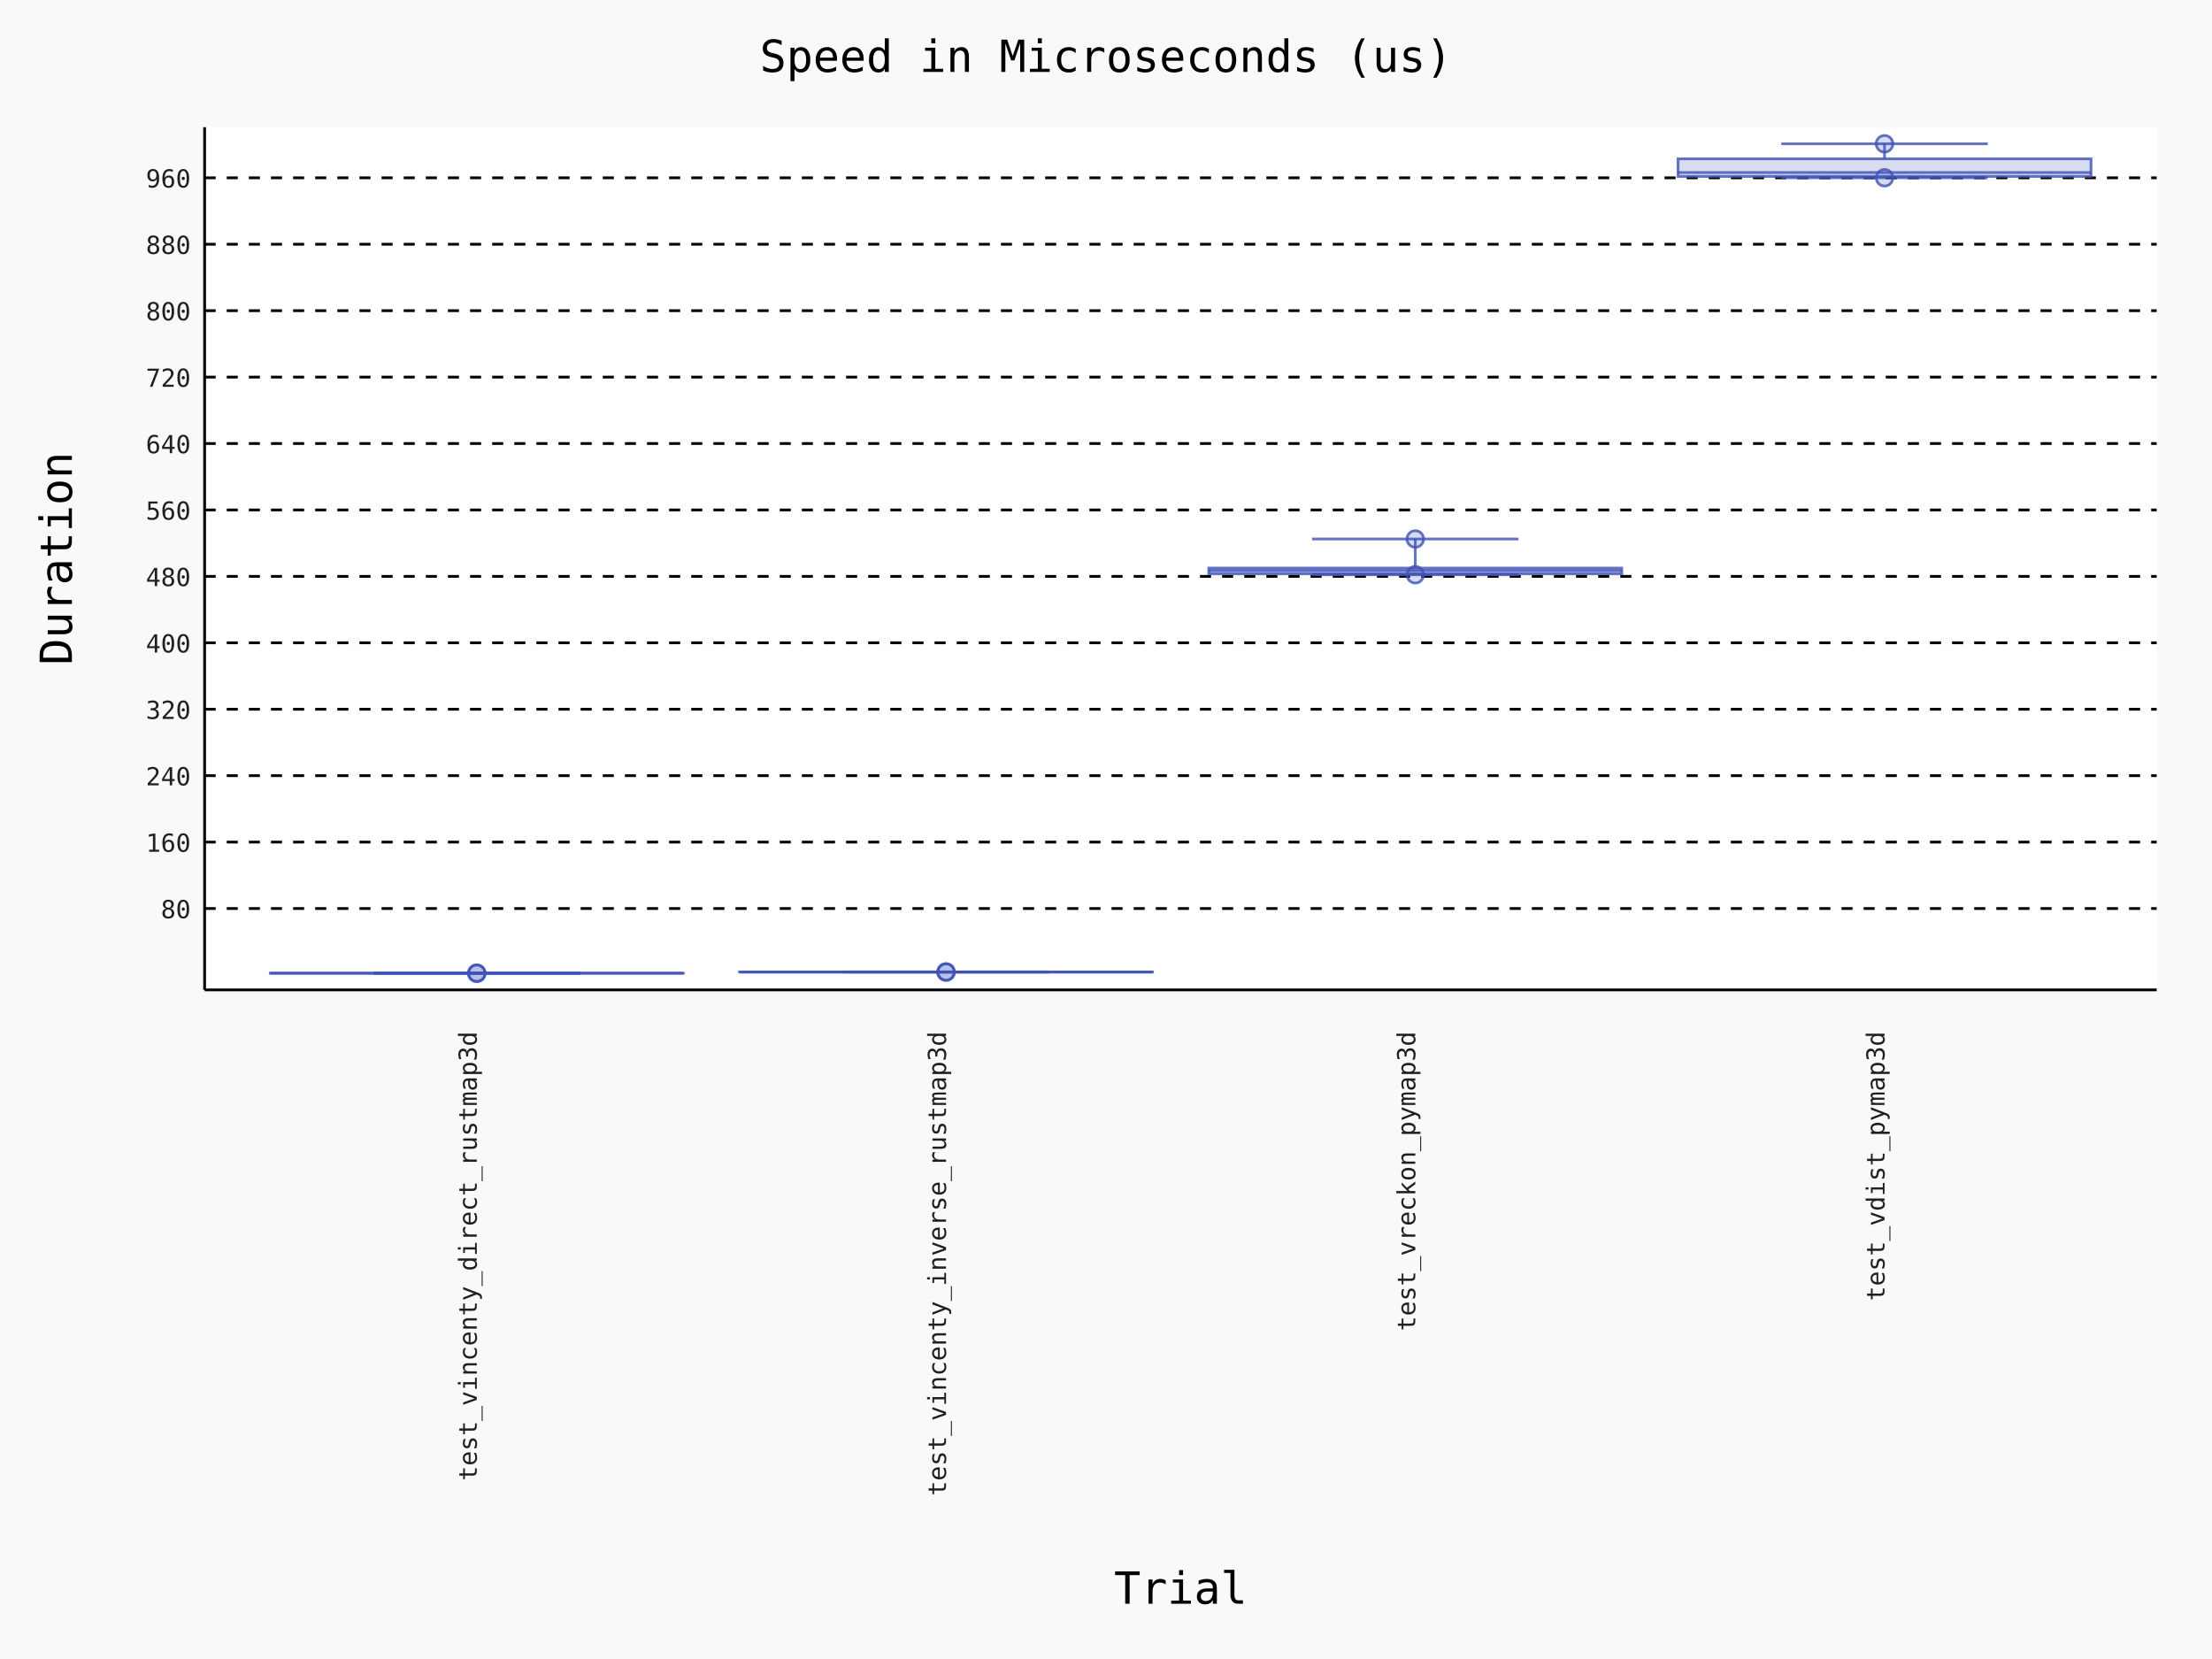
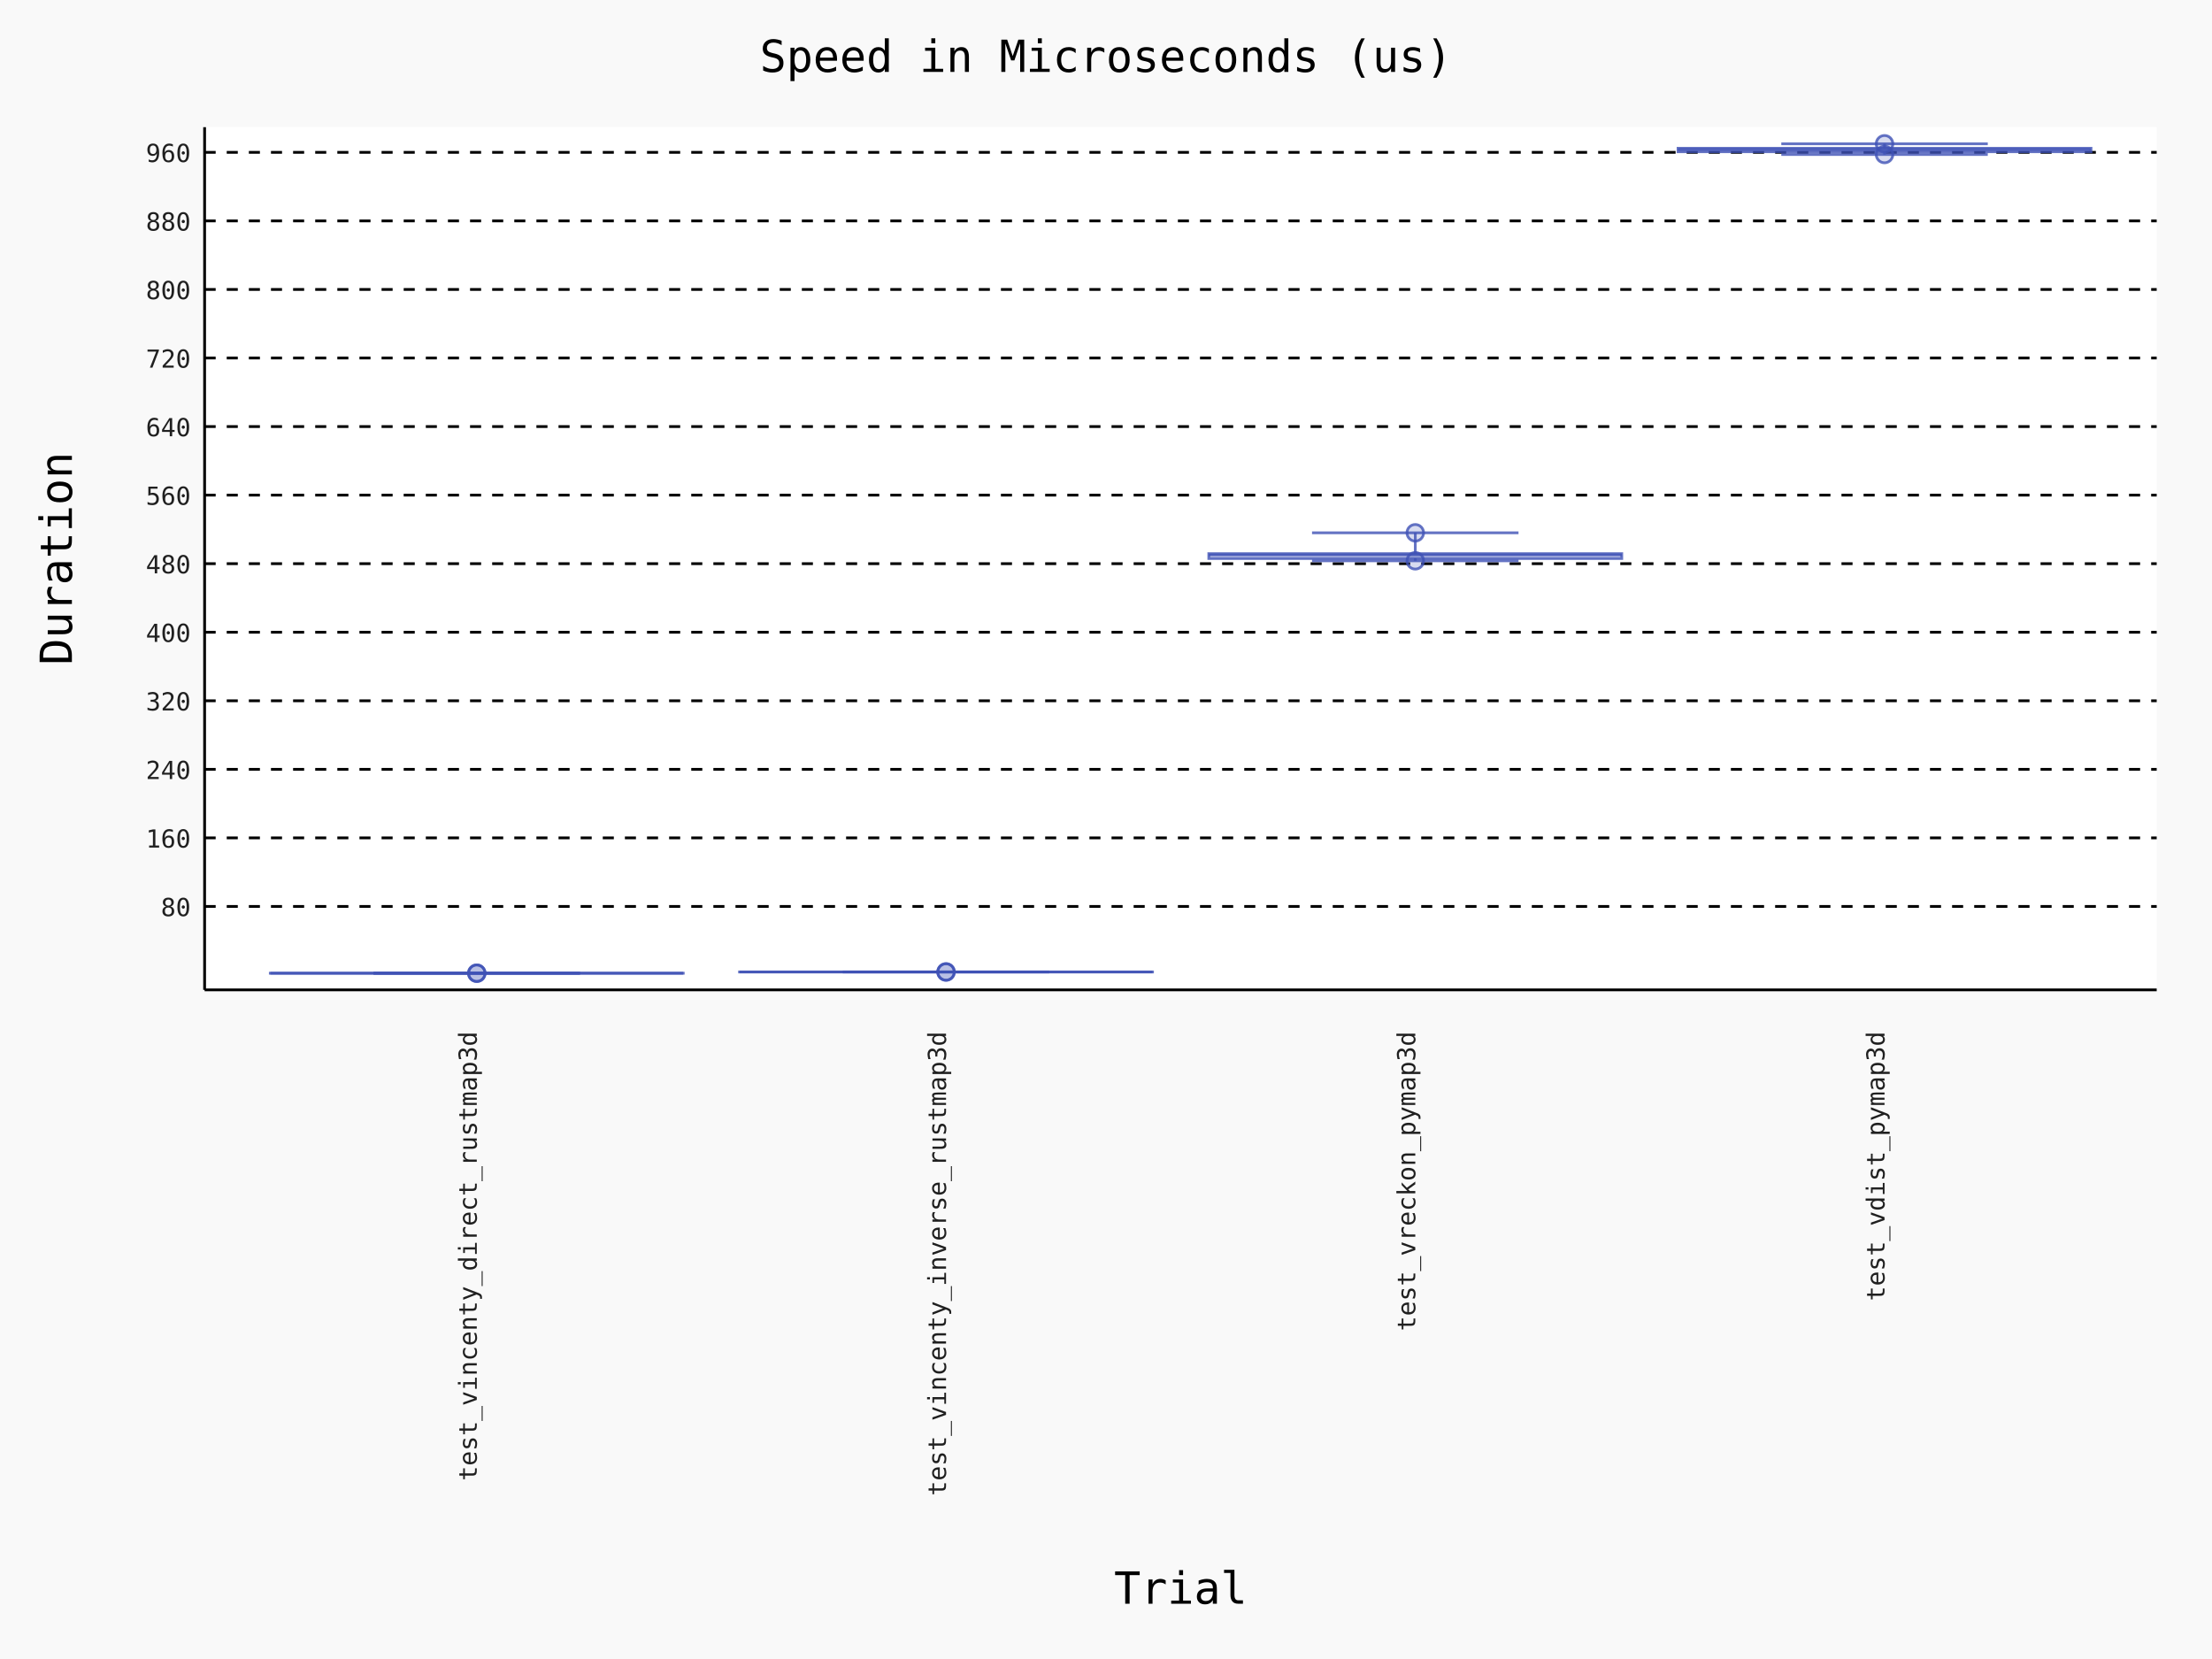
- <svg xmlns="http://www.w3.org/2000/svg" id="chart-28c3622e-117c-4f43-87fc-eb933749ad23" class="pygal-chart" viewBox="0 0 800 600">
+ <svg xmlns="http://www.w3.org/2000/svg" id="chart-b395c53e-9f29-417d-8aae-fee15de0d070" class="pygal-chart" viewBox="0 0 800 600">
  <defs>
-     <style type="text/css">#chart-28c3622e-117c-4f43-87fc-eb933749ad23{-webkit-user-select:none;-webkit-font-smoothing:antialiased;font-family:Consolas,"Deja Vu Sans Mono","Bitstream Vera Sans Mono","Courier New",monospace}#chart-28c3622e-117c-4f43-87fc-eb933749ad23 .title{font-family:Consolas,"Deja Vu Sans Mono","Bitstream Vera Sans Mono","Courier New",monospace;font-size:16px}#chart-28c3622e-117c-4f43-87fc-eb933749ad23 .legends .legend text{font-family:Consolas,"Deja Vu Sans Mono","Bitstream Vera Sans Mono","Courier New",monospace;font-size:14px}#chart-28c3622e-117c-4f43-87fc-eb933749ad23 .axis text{font-family:Consolas,"Deja Vu Sans Mono","Bitstream Vera Sans Mono","Courier New",monospace;font-size:10px}#chart-28c3622e-117c-4f43-87fc-eb933749ad23 .axis text.major{font-family:Consolas,"Deja Vu Sans Mono","Bitstream Vera Sans Mono","Courier New",monospace;font-size:10px}#chart-28c3622e-117c-4f43-87fc-eb933749ad23 .text-overlay text.value{font-family:Consolas,"Deja Vu Sans Mono","Bitstream Vera Sans Mono","Courier New",monospace;font-size:16px}#chart-28c3622e-117c-4f43-87fc-eb933749ad23 .text-overlay text.label{font-family:Consolas,"Deja Vu Sans Mono","Bitstream Vera Sans Mono","Courier New",monospace;font-size:10px}#chart-28c3622e-117c-4f43-87fc-eb933749ad23 .tooltip{font-family:Consolas,"Deja Vu Sans Mono","Bitstream Vera Sans Mono","Courier New",monospace;font-size:14px}#chart-28c3622e-117c-4f43-87fc-eb933749ad23 text.no_data{font-family:Consolas,"Deja Vu Sans Mono","Bitstream Vera Sans Mono","Courier New",monospace;font-size:64px}
- #chart-28c3622e-117c-4f43-87fc-eb933749ad23{background-color:rgba(249,249,249,1)}#chart-28c3622e-117c-4f43-87fc-eb933749ad23 path,#chart-28c3622e-117c-4f43-87fc-eb933749ad23 line,#chart-28c3622e-117c-4f43-87fc-eb933749ad23 rect,#chart-28c3622e-117c-4f43-87fc-eb933749ad23 circle{-webkit-transition:150ms;-moz-transition:150ms;transition:150ms}#chart-28c3622e-117c-4f43-87fc-eb933749ad23 .graph &gt; .background{fill:rgba(249,249,249,1)}#chart-28c3622e-117c-4f43-87fc-eb933749ad23 .plot &gt; .background{fill:rgba(255,255,255,1)}#chart-28c3622e-117c-4f43-87fc-eb933749ad23 .graph{fill:rgba(0,0,0,.87)}#chart-28c3622e-117c-4f43-87fc-eb933749ad23 text.no_data{fill:rgba(0,0,0,1)}#chart-28c3622e-117c-4f43-87fc-eb933749ad23 .title{fill:rgba(0,0,0,1)}#chart-28c3622e-117c-4f43-87fc-eb933749ad23 .legends .legend text{fill:rgba(0,0,0,.87)}#chart-28c3622e-117c-4f43-87fc-eb933749ad23 .legends .legend:hover text{fill:rgba(0,0,0,1)}#chart-28c3622e-117c-4f43-87fc-eb933749ad23 .axis .line{stroke:rgba(0,0,0,1)}#chart-28c3622e-117c-4f43-87fc-eb933749ad23 .axis .guide.line{stroke:rgba(0,0,0,.54)}#chart-28c3622e-117c-4f43-87fc-eb933749ad23 .axis .major.line{stroke:rgba(0,0,0,.87)}#chart-28c3622e-117c-4f43-87fc-eb933749ad23 .axis text.major{fill:rgba(0,0,0,1)}#chart-28c3622e-117c-4f43-87fc-eb933749ad23 .axis.y .guides:hover .guide.line,#chart-28c3622e-117c-4f43-87fc-eb933749ad23 .line-graph .axis.x .guides:hover .guide.line,#chart-28c3622e-117c-4f43-87fc-eb933749ad23 .stackedline-graph .axis.x .guides:hover .guide.line,#chart-28c3622e-117c-4f43-87fc-eb933749ad23 .xy-graph .axis.x .guides:hover .guide.line{stroke:rgba(0,0,0,1)}#chart-28c3622e-117c-4f43-87fc-eb933749ad23 .axis .guides:hover text{fill:rgba(0,0,0,1)}#chart-28c3622e-117c-4f43-87fc-eb933749ad23 .reactive{fill-opacity:.7;stroke-opacity:.8;stroke-width:1}#chart-28c3622e-117c-4f43-87fc-eb933749ad23 .ci{stroke:rgba(0,0,0,.87)}#chart-28c3622e-117c-4f43-87fc-eb933749ad23 .reactive.active,#chart-28c3622e-117c-4f43-87fc-eb933749ad23 .active .reactive{fill-opacity:.8;stroke-opacity:.9;stroke-width:4}#chart-28c3622e-117c-4f43-87fc-eb933749ad23 .ci .reactive.active{stroke-width:1.5}#chart-28c3622e-117c-4f43-87fc-eb933749ad23 .series text{fill:rgba(0,0,0,1)}#chart-28c3622e-117c-4f43-87fc-eb933749ad23 .tooltip rect{fill:rgba(255,255,255,1);stroke:rgba(0,0,0,1);-webkit-transition:opacity 150ms;-moz-transition:opacity 150ms;transition:opacity 150ms}#chart-28c3622e-117c-4f43-87fc-eb933749ad23 .tooltip .label{fill:rgba(0,0,0,.87)}#chart-28c3622e-117c-4f43-87fc-eb933749ad23 .tooltip .label{fill:rgba(0,0,0,.87)}#chart-28c3622e-117c-4f43-87fc-eb933749ad23 .tooltip .legend{font-size:.8em;fill:rgba(0,0,0,.54)}#chart-28c3622e-117c-4f43-87fc-eb933749ad23 .tooltip .x_label{font-size:.6em;fill:rgba(0,0,0,1)}#chart-28c3622e-117c-4f43-87fc-eb933749ad23 .tooltip .xlink{font-size:.5em;text-decoration:underline}#chart-28c3622e-117c-4f43-87fc-eb933749ad23 .tooltip .value{font-size:1.5em}#chart-28c3622e-117c-4f43-87fc-eb933749ad23 .bound{font-size:.5em}#chart-28c3622e-117c-4f43-87fc-eb933749ad23 .max-value{font-size:.75em;fill:rgba(0,0,0,.54)}#chart-28c3622e-117c-4f43-87fc-eb933749ad23 .map-element{fill:rgba(255,255,255,1);stroke:rgba(0,0,0,.54) !important}#chart-28c3622e-117c-4f43-87fc-eb933749ad23 .map-element .reactive{fill-opacity:inherit;stroke-opacity:inherit}#chart-28c3622e-117c-4f43-87fc-eb933749ad23 .color-0,#chart-28c3622e-117c-4f43-87fc-eb933749ad23 .color-0 a:visited{stroke:#3F51B5;fill:#3F51B5}#chart-28c3622e-117c-4f43-87fc-eb933749ad23 .color-1,#chart-28c3622e-117c-4f43-87fc-eb933749ad23 .color-1 a:visited{stroke:#3F51B5;fill:#3F51B5}#chart-28c3622e-117c-4f43-87fc-eb933749ad23 .color-2,#chart-28c3622e-117c-4f43-87fc-eb933749ad23 .color-2 a:visited{stroke:#3F51B5;fill:#3F51B5}#chart-28c3622e-117c-4f43-87fc-eb933749ad23 .color-3,#chart-28c3622e-117c-4f43-87fc-eb933749ad23 .color-3 a:visited{stroke:#3F51B5;fill:#3F51B5}#chart-28c3622e-117c-4f43-87fc-eb933749ad23 .text-overlay .color-0 text{fill:black}#chart-28c3622e-117c-4f43-87fc-eb933749ad23 .text-overlay .color-1 text{fill:black}#chart-28c3622e-117c-4f43-87fc-eb933749ad23 .text-overlay .color-2 text{fill:black}#chart-28c3622e-117c-4f43-87fc-eb933749ad23 .text-overlay .color-3 text{fill:black}
- #chart-28c3622e-117c-4f43-87fc-eb933749ad23 text.no_data{text-anchor:middle}#chart-28c3622e-117c-4f43-87fc-eb933749ad23 .guide.line{fill:none}#chart-28c3622e-117c-4f43-87fc-eb933749ad23 .centered{text-anchor:middle}#chart-28c3622e-117c-4f43-87fc-eb933749ad23 .title{text-anchor:middle}#chart-28c3622e-117c-4f43-87fc-eb933749ad23 .legends .legend text{fill-opacity:1}#chart-28c3622e-117c-4f43-87fc-eb933749ad23 .axis.x text{text-anchor:middle}#chart-28c3622e-117c-4f43-87fc-eb933749ad23 .axis.x:not(.web) text[transform]{text-anchor:start}#chart-28c3622e-117c-4f43-87fc-eb933749ad23 .axis.x:not(.web) text[transform].backwards{text-anchor:end}#chart-28c3622e-117c-4f43-87fc-eb933749ad23 .axis.y text{text-anchor:end}#chart-28c3622e-117c-4f43-87fc-eb933749ad23 .axis.y text[transform].backwards{text-anchor:start}#chart-28c3622e-117c-4f43-87fc-eb933749ad23 .axis.y2 text{text-anchor:start}#chart-28c3622e-117c-4f43-87fc-eb933749ad23 .axis.y2 text[transform].backwards{text-anchor:end}#chart-28c3622e-117c-4f43-87fc-eb933749ad23 .axis .guide.line{stroke-dasharray:4,4;stroke:black}#chart-28c3622e-117c-4f43-87fc-eb933749ad23 .axis .major.guide.line{stroke-dasharray:6,6;stroke:black}#chart-28c3622e-117c-4f43-87fc-eb933749ad23 .horizontal .axis.y .guide.line,#chart-28c3622e-117c-4f43-87fc-eb933749ad23 .horizontal .axis.y2 .guide.line,#chart-28c3622e-117c-4f43-87fc-eb933749ad23 .vertical .axis.x .guide.line{opacity:0}#chart-28c3622e-117c-4f43-87fc-eb933749ad23 .horizontal .axis.always_show .guide.line,#chart-28c3622e-117c-4f43-87fc-eb933749ad23 .vertical .axis.always_show .guide.line{opacity:1 !important}#chart-28c3622e-117c-4f43-87fc-eb933749ad23 .axis.y .guides:hover .guide.line,#chart-28c3622e-117c-4f43-87fc-eb933749ad23 .axis.y2 .guides:hover .guide.line,#chart-28c3622e-117c-4f43-87fc-eb933749ad23 .axis.x .guides:hover .guide.line{opacity:1}#chart-28c3622e-117c-4f43-87fc-eb933749ad23 .axis .guides:hover text{opacity:1}#chart-28c3622e-117c-4f43-87fc-eb933749ad23 .nofill{fill:none}#chart-28c3622e-117c-4f43-87fc-eb933749ad23 .subtle-fill{fill-opacity:.2}#chart-28c3622e-117c-4f43-87fc-eb933749ad23 .dot{stroke-width:1px;fill-opacity:1;stroke-opacity:1}#chart-28c3622e-117c-4f43-87fc-eb933749ad23 .dot.active{stroke-width:5px}#chart-28c3622e-117c-4f43-87fc-eb933749ad23 .dot.negative{fill:transparent}#chart-28c3622e-117c-4f43-87fc-eb933749ad23 text,#chart-28c3622e-117c-4f43-87fc-eb933749ad23 tspan{stroke:none !important}#chart-28c3622e-117c-4f43-87fc-eb933749ad23 .series text.active{opacity:1}#chart-28c3622e-117c-4f43-87fc-eb933749ad23 .tooltip rect{fill-opacity:.95;stroke-width:.5}#chart-28c3622e-117c-4f43-87fc-eb933749ad23 .tooltip text{fill-opacity:1}#chart-28c3622e-117c-4f43-87fc-eb933749ad23 .showable{visibility:hidden}#chart-28c3622e-117c-4f43-87fc-eb933749ad23 .showable.shown{visibility:visible}#chart-28c3622e-117c-4f43-87fc-eb933749ad23 .gauge-background{fill:rgba(229,229,229,1);stroke:none}#chart-28c3622e-117c-4f43-87fc-eb933749ad23 .bg-lines{stroke:rgba(249,249,249,1);stroke-width:2px}
+     <style type="text/css">#chart-b395c53e-9f29-417d-8aae-fee15de0d070{-webkit-user-select:none;-webkit-font-smoothing:antialiased;font-family:Consolas,"Deja Vu Sans Mono","Bitstream Vera Sans Mono","Courier New",monospace}#chart-b395c53e-9f29-417d-8aae-fee15de0d070 .title{font-family:Consolas,"Deja Vu Sans Mono","Bitstream Vera Sans Mono","Courier New",monospace;font-size:16px}#chart-b395c53e-9f29-417d-8aae-fee15de0d070 .legends .legend text{font-family:Consolas,"Deja Vu Sans Mono","Bitstream Vera Sans Mono","Courier New",monospace;font-size:14px}#chart-b395c53e-9f29-417d-8aae-fee15de0d070 .axis text{font-family:Consolas,"Deja Vu Sans Mono","Bitstream Vera Sans Mono","Courier New",monospace;font-size:10px}#chart-b395c53e-9f29-417d-8aae-fee15de0d070 .axis text.major{font-family:Consolas,"Deja Vu Sans Mono","Bitstream Vera Sans Mono","Courier New",monospace;font-size:10px}#chart-b395c53e-9f29-417d-8aae-fee15de0d070 .text-overlay text.value{font-family:Consolas,"Deja Vu Sans Mono","Bitstream Vera Sans Mono","Courier New",monospace;font-size:16px}#chart-b395c53e-9f29-417d-8aae-fee15de0d070 .text-overlay text.label{font-family:Consolas,"Deja Vu Sans Mono","Bitstream Vera Sans Mono","Courier New",monospace;font-size:10px}#chart-b395c53e-9f29-417d-8aae-fee15de0d070 .tooltip{font-family:Consolas,"Deja Vu Sans Mono","Bitstream Vera Sans Mono","Courier New",monospace;font-size:14px}#chart-b395c53e-9f29-417d-8aae-fee15de0d070 text.no_data{font-family:Consolas,"Deja Vu Sans Mono","Bitstream Vera Sans Mono","Courier New",monospace;font-size:64px}
+ #chart-b395c53e-9f29-417d-8aae-fee15de0d070{background-color:rgba(249,249,249,1)}#chart-b395c53e-9f29-417d-8aae-fee15de0d070 path,#chart-b395c53e-9f29-417d-8aae-fee15de0d070 line,#chart-b395c53e-9f29-417d-8aae-fee15de0d070 rect,#chart-b395c53e-9f29-417d-8aae-fee15de0d070 circle{-webkit-transition:150ms;-moz-transition:150ms;transition:150ms}#chart-b395c53e-9f29-417d-8aae-fee15de0d070 .graph &gt; .background{fill:rgba(249,249,249,1)}#chart-b395c53e-9f29-417d-8aae-fee15de0d070 .plot &gt; .background{fill:rgba(255,255,255,1)}#chart-b395c53e-9f29-417d-8aae-fee15de0d070 .graph{fill:rgba(0,0,0,.87)}#chart-b395c53e-9f29-417d-8aae-fee15de0d070 text.no_data{fill:rgba(0,0,0,1)}#chart-b395c53e-9f29-417d-8aae-fee15de0d070 .title{fill:rgba(0,0,0,1)}#chart-b395c53e-9f29-417d-8aae-fee15de0d070 .legends .legend text{fill:rgba(0,0,0,.87)}#chart-b395c53e-9f29-417d-8aae-fee15de0d070 .legends .legend:hover text{fill:rgba(0,0,0,1)}#chart-b395c53e-9f29-417d-8aae-fee15de0d070 .axis .line{stroke:rgba(0,0,0,1)}#chart-b395c53e-9f29-417d-8aae-fee15de0d070 .axis .guide.line{stroke:rgba(0,0,0,.54)}#chart-b395c53e-9f29-417d-8aae-fee15de0d070 .axis .major.line{stroke:rgba(0,0,0,.87)}#chart-b395c53e-9f29-417d-8aae-fee15de0d070 .axis text.major{fill:rgba(0,0,0,1)}#chart-b395c53e-9f29-417d-8aae-fee15de0d070 .axis.y .guides:hover .guide.line,#chart-b395c53e-9f29-417d-8aae-fee15de0d070 .line-graph .axis.x .guides:hover .guide.line,#chart-b395c53e-9f29-417d-8aae-fee15de0d070 .stackedline-graph .axis.x .guides:hover .guide.line,#chart-b395c53e-9f29-417d-8aae-fee15de0d070 .xy-graph .axis.x .guides:hover .guide.line{stroke:rgba(0,0,0,1)}#chart-b395c53e-9f29-417d-8aae-fee15de0d070 .axis .guides:hover text{fill:rgba(0,0,0,1)}#chart-b395c53e-9f29-417d-8aae-fee15de0d070 .reactive{fill-opacity:.7;stroke-opacity:.8;stroke-width:1}#chart-b395c53e-9f29-417d-8aae-fee15de0d070 .ci{stroke:rgba(0,0,0,.87)}#chart-b395c53e-9f29-417d-8aae-fee15de0d070 .reactive.active,#chart-b395c53e-9f29-417d-8aae-fee15de0d070 .active .reactive{fill-opacity:.8;stroke-opacity:.9;stroke-width:4}#chart-b395c53e-9f29-417d-8aae-fee15de0d070 .ci .reactive.active{stroke-width:1.5}#chart-b395c53e-9f29-417d-8aae-fee15de0d070 .series text{fill:rgba(0,0,0,1)}#chart-b395c53e-9f29-417d-8aae-fee15de0d070 .tooltip rect{fill:rgba(255,255,255,1);stroke:rgba(0,0,0,1);-webkit-transition:opacity 150ms;-moz-transition:opacity 150ms;transition:opacity 150ms}#chart-b395c53e-9f29-417d-8aae-fee15de0d070 .tooltip .label{fill:rgba(0,0,0,.87)}#chart-b395c53e-9f29-417d-8aae-fee15de0d070 .tooltip .label{fill:rgba(0,0,0,.87)}#chart-b395c53e-9f29-417d-8aae-fee15de0d070 .tooltip .legend{font-size:.8em;fill:rgba(0,0,0,.54)}#chart-b395c53e-9f29-417d-8aae-fee15de0d070 .tooltip .x_label{font-size:.6em;fill:rgba(0,0,0,1)}#chart-b395c53e-9f29-417d-8aae-fee15de0d070 .tooltip .xlink{font-size:.5em;text-decoration:underline}#chart-b395c53e-9f29-417d-8aae-fee15de0d070 .tooltip .value{font-size:1.5em}#chart-b395c53e-9f29-417d-8aae-fee15de0d070 .bound{font-size:.5em}#chart-b395c53e-9f29-417d-8aae-fee15de0d070 .max-value{font-size:.75em;fill:rgba(0,0,0,.54)}#chart-b395c53e-9f29-417d-8aae-fee15de0d070 .map-element{fill:rgba(255,255,255,1);stroke:rgba(0,0,0,.54) !important}#chart-b395c53e-9f29-417d-8aae-fee15de0d070 .map-element .reactive{fill-opacity:inherit;stroke-opacity:inherit}#chart-b395c53e-9f29-417d-8aae-fee15de0d070 .color-0,#chart-b395c53e-9f29-417d-8aae-fee15de0d070 .color-0 a:visited{stroke:#3F51B5;fill:#3F51B5}#chart-b395c53e-9f29-417d-8aae-fee15de0d070 .color-1,#chart-b395c53e-9f29-417d-8aae-fee15de0d070 .color-1 a:visited{stroke:#3F51B5;fill:#3F51B5}#chart-b395c53e-9f29-417d-8aae-fee15de0d070 .color-2,#chart-b395c53e-9f29-417d-8aae-fee15de0d070 .color-2 a:visited{stroke:#3F51B5;fill:#3F51B5}#chart-b395c53e-9f29-417d-8aae-fee15de0d070 .color-3,#chart-b395c53e-9f29-417d-8aae-fee15de0d070 .color-3 a:visited{stroke:#3F51B5;fill:#3F51B5}#chart-b395c53e-9f29-417d-8aae-fee15de0d070 .text-overlay .color-0 text{fill:black}#chart-b395c53e-9f29-417d-8aae-fee15de0d070 .text-overlay .color-1 text{fill:black}#chart-b395c53e-9f29-417d-8aae-fee15de0d070 .text-overlay .color-2 text{fill:black}#chart-b395c53e-9f29-417d-8aae-fee15de0d070 .text-overlay .color-3 text{fill:black}
+ #chart-b395c53e-9f29-417d-8aae-fee15de0d070 text.no_data{text-anchor:middle}#chart-b395c53e-9f29-417d-8aae-fee15de0d070 .guide.line{fill:none}#chart-b395c53e-9f29-417d-8aae-fee15de0d070 .centered{text-anchor:middle}#chart-b395c53e-9f29-417d-8aae-fee15de0d070 .title{text-anchor:middle}#chart-b395c53e-9f29-417d-8aae-fee15de0d070 .legends .legend text{fill-opacity:1}#chart-b395c53e-9f29-417d-8aae-fee15de0d070 .axis.x text{text-anchor:middle}#chart-b395c53e-9f29-417d-8aae-fee15de0d070 .axis.x:not(.web) text[transform]{text-anchor:start}#chart-b395c53e-9f29-417d-8aae-fee15de0d070 .axis.x:not(.web) text[transform].backwards{text-anchor:end}#chart-b395c53e-9f29-417d-8aae-fee15de0d070 .axis.y text{text-anchor:end}#chart-b395c53e-9f29-417d-8aae-fee15de0d070 .axis.y text[transform].backwards{text-anchor:start}#chart-b395c53e-9f29-417d-8aae-fee15de0d070 .axis.y2 text{text-anchor:start}#chart-b395c53e-9f29-417d-8aae-fee15de0d070 .axis.y2 text[transform].backwards{text-anchor:end}#chart-b395c53e-9f29-417d-8aae-fee15de0d070 .axis .guide.line{stroke-dasharray:4,4;stroke:black}#chart-b395c53e-9f29-417d-8aae-fee15de0d070 .axis .major.guide.line{stroke-dasharray:6,6;stroke:black}#chart-b395c53e-9f29-417d-8aae-fee15de0d070 .horizontal .axis.y .guide.line,#chart-b395c53e-9f29-417d-8aae-fee15de0d070 .horizontal .axis.y2 .guide.line,#chart-b395c53e-9f29-417d-8aae-fee15de0d070 .vertical .axis.x .guide.line{opacity:0}#chart-b395c53e-9f29-417d-8aae-fee15de0d070 .horizontal .axis.always_show .guide.line,#chart-b395c53e-9f29-417d-8aae-fee15de0d070 .vertical .axis.always_show .guide.line{opacity:1 !important}#chart-b395c53e-9f29-417d-8aae-fee15de0d070 .axis.y .guides:hover .guide.line,#chart-b395c53e-9f29-417d-8aae-fee15de0d070 .axis.y2 .guides:hover .guide.line,#chart-b395c53e-9f29-417d-8aae-fee15de0d070 .axis.x .guides:hover .guide.line{opacity:1}#chart-b395c53e-9f29-417d-8aae-fee15de0d070 .axis .guides:hover text{opacity:1}#chart-b395c53e-9f29-417d-8aae-fee15de0d070 .nofill{fill:none}#chart-b395c53e-9f29-417d-8aae-fee15de0d070 .subtle-fill{fill-opacity:.2}#chart-b395c53e-9f29-417d-8aae-fee15de0d070 .dot{stroke-width:1px;fill-opacity:1;stroke-opacity:1}#chart-b395c53e-9f29-417d-8aae-fee15de0d070 .dot.active{stroke-width:5px}#chart-b395c53e-9f29-417d-8aae-fee15de0d070 .dot.negative{fill:transparent}#chart-b395c53e-9f29-417d-8aae-fee15de0d070 text,#chart-b395c53e-9f29-417d-8aae-fee15de0d070 tspan{stroke:none !important}#chart-b395c53e-9f29-417d-8aae-fee15de0d070 .series text.active{opacity:1}#chart-b395c53e-9f29-417d-8aae-fee15de0d070 .tooltip rect{fill-opacity:.95;stroke-width:.5}#chart-b395c53e-9f29-417d-8aae-fee15de0d070 .tooltip text{fill-opacity:1}#chart-b395c53e-9f29-417d-8aae-fee15de0d070 .showable{visibility:hidden}#chart-b395c53e-9f29-417d-8aae-fee15de0d070 .showable.shown{visibility:visible}#chart-b395c53e-9f29-417d-8aae-fee15de0d070 .gauge-background{fill:rgba(229,229,229,1);stroke:none}#chart-b395c53e-9f29-417d-8aae-fee15de0d070 .bg-lines{stroke:rgba(249,249,249,1);stroke-width:2px}
.tooltip .value{font-size:1em !important}.axis text{font-size:9px !important}</style>
  </defs>
  <g class="graph custombox-graph vertical">
    <rect x="0" y="0" width="800" height="600" class="background" />
    <g transform="translate(74, 46)" class="plot">
      <rect x="0" y="0" width="706.0" height="312.0" class="background" />
      <g class="axis y always_show">
        <path d="M0 312 h706" class="line" />
        <g class="guides">
-           <path d="M0 282.577 h706" class="guide line" />
-           <text x="-5" y="286.077" class="">80</text>
+           <path d="M0 281.826 h706" class="guide line" />
+           <text x="-5" y="285.326" class="">80</text>
        </g>
        <g class="guides">
-           <path d="M0 258.553 h706" class="guide line" />
-           <text x="-5" y="262.053" class="">160</text>
+           <path d="M0 257.033 h706" class="guide line" />
+           <text x="-5" y="260.533" class="">160</text>
        </g>
        <g class="guides">
-           <path d="M0 234.529 h706" class="guide line" />
-           <text x="-5" y="238.029" class="">240</text>
+           <path d="M0 232.24 h706" class="guide line" />
+           <text x="-5" y="235.74" class="">240</text>
        </g>
        <g class="guides">
-           <path d="M0 210.505 h706" class="guide line" />
-           <text x="-5" y="214.005" class="">320</text>
+           <path d="M0 207.446 h706" class="guide line" />
+           <text x="-5" y="210.946" class="">320</text>
        </g>
        <g class="guides">
-           <path d="M0 186.48 h706" class="guide line" />
-           <text x="-5" y="189.98" class="">400</text>
+           <path d="M0 182.653 h706" class="guide line" />
+           <text x="-5" y="186.153" class="">400</text>
        </g>
        <g class="guides">
-           <path d="M0 162.456 h706" class="guide line" />
-           <text x="-5" y="165.956" class="">480</text>
+           <path d="M0 157.86 h706" class="guide line" />
+           <text x="-5" y="161.36" class="">480</text>
        </g>
        <g class="guides">
-           <path d="M0 138.432 h706" class="guide line" />
-           <text x="-5" y="141.932" class="">560</text>
+           <path d="M0 133.066 h706" class="guide line" />
+           <text x="-5" y="136.566" class="">560</text>
        </g>
        <g class="guides">
-           <path d="M0 114.408 h706" class="guide line" />
-           <text x="-5" y="117.908" class="">640</text>
+           <path d="M0 108.273 h706" class="guide line" />
+           <text x="-5" y="111.773" class="">640</text>
        </g>
        <g class="guides">
-           <path d="M0 90.384 h706" class="guide line" />
-           <text x="-5" y="93.884" class="">720</text>
+           <path d="M0 83.479 h706" class="guide line" />
+           <text x="-5" y="86.979" class="">720</text>
        </g>
        <g class="guides">
-           <path d="M0 66.36 h706" class="guide line" />
-           <text x="-5" y="69.86" class="">800</text>
+           <path d="M0 58.686 h706" class="guide line" />
+           <text x="-5" y="62.186" class="">800</text>
        </g>
        <g class="guides">
-           <path d="M0 42.336 h706" class="guide line" />
-           <text x="-5" y="45.836" class="">880</text>
+           <path d="M0 33.893 h706" class="guide line" />
+           <text x="-5" y="37.393" class="">880</text>
        </g>
        <g class="guides">
-           <path d="M0 18.312 h706" class="guide line" />
-           <text x="-5" y="21.812" class="">960</text>
+           <path d="M0 9.099 h706" class="guide line" />
+           <text x="-5" y="12.599" class="">960</text>
        </g>
      </g>
      <g class="axis x">
        <path d="M0 0 v312" class="line" />
        <g class="guides">
          <path d="M98.433 0 v312" class="guide line" />
          <text x="98.433" y="327.0" class="backwards" transform="rotate(270 98.43269 327)">test_vincenty_direct_rustmap3d</text>
        </g>
        <g class="guides">
          <path d="M268.144 0 v312" class="guide line" />
          <text x="268.144" y="327.0" class="backwards" transform="rotate(270 268.1442 327)">test_vincenty_inverse_rustmap3d</text>
        </g>
        <g class="guides">
          <path d="M437.856 0 v312" class="guide line" />
          <text x="437.856" y="327.0" class="backwards" transform="rotate(270 437.8558 327)">test_vreckon_pymap3d</text>
        </g>
        <g class="guides">
          <path d="M607.567 0 v312" class="guide line" />
          <text x="607.567" y="327.0" class="backwards" transform="rotate(270 607.5673 327)">test_vdist_pymap3d</text>
        </g>
      </g>
      <g class="series serie-0 color-0">
        <g class="boxes">
          <g class="box">
-             <path stroke-width="3" d="M61.096 305.971 L135.769 305.971" class="reactive tooltip-trigger" />
-             <path stroke-width="3" d="M23.76 305.969 L173.106 305.969" class="reactive tooltip-trigger" />
-             <path stroke-width="3" d="M61.096 305.963 L135.769 305.963" class="reactive tooltip-trigger" />
-             <path stroke-width="2" d="M98.433 305.971 L98.433 305.971" class="reactive tooltip-trigger" />
-             <path stroke-width="2" d="M98.433 305.963 L98.433 305.967" class="reactive tooltip-trigger" />
-             <rect x="23.76" y="305.967" height="0.005" width="149.346" class="subtle-fill reactive tooltip-trigger" />
-             <circle cx="98.433" cy="305.997" r="3" class="subtle-fill reactive tooltip-trigger" />
-             <circle cx="98.433" cy="305.963" r="3" class="subtle-fill reactive tooltip-trigger" />
+             <path stroke-width="3" d="M61.096 305.983 L135.769 305.983" class="reactive tooltip-trigger" />
+             <path stroke-width="3" d="M23.76 305.977 L173.106 305.977" class="reactive tooltip-trigger" />
+             <path stroke-width="3" d="M61.096 305.967 L135.769 305.967" class="reactive tooltip-trigger" />
+             <path stroke-width="2" d="M98.433 305.983 L98.433 305.979" class="reactive tooltip-trigger" />
+             <path stroke-width="2" d="M98.433 305.967 L98.433 305.971" class="reactive tooltip-trigger" />
+             <rect x="23.76" y="305.971" height="0.008" width="149.346" class="subtle-fill reactive tooltip-trigger" />
+             <circle cx="98.433" cy="305.983" r="3" class="subtle-fill reactive tooltip-trigger" />
+             <circle cx="98.433" cy="305.967" r="3" class="subtle-fill reactive tooltip-trigger" />
          </g>
        </g>
      </g>
      <g class="series serie-1 color-1">
        <g class="boxes">
          <g class="box">
-             <path stroke-width="3" d="M230.808 305.573 L305.481 305.573" class="reactive tooltip-trigger" />
-             <path stroke-width="3" d="M193.471 305.54 L342.817 305.54" class="reactive tooltip-trigger" />
-             <path stroke-width="3" d="M230.808 305.51 L305.481 305.51" class="reactive tooltip-trigger" />
-             <path stroke-width="2" d="M268.144 305.573 L268.144 305.555" class="reactive tooltip-trigger" />
-             <path stroke-width="2" d="M268.144 305.51 L268.144 305.523" class="reactive tooltip-trigger" />
-             <rect x="193.471" y="305.523" height="0.032" width="149.346" class="subtle-fill reactive tooltip-trigger" />
-             <circle cx="268.144" cy="305.573" r="3" class="subtle-fill reactive tooltip-trigger" />
-             <circle cx="268.144" cy="305.51" r="3" class="subtle-fill reactive tooltip-trigger" />
+             <path stroke-width="3" d="M230.808 305.541 L305.481 305.541" class="reactive tooltip-trigger" />
+             <path stroke-width="3" d="M193.471 305.524 L342.817 305.524" class="reactive tooltip-trigger" />
+             <path stroke-width="3" d="M230.808 305.511 L305.481 305.511" class="reactive tooltip-trigger" />
+             <path stroke-width="2" d="M268.144 305.541 L268.144 305.529" class="reactive tooltip-trigger" />
+             <path stroke-width="2" d="M268.144 305.511 L268.144 305.517" class="reactive tooltip-trigger" />
+             <rect x="193.471" y="305.517" height="0.012" width="149.346" class="subtle-fill reactive tooltip-trigger" />
+             <circle cx="268.144" cy="305.541" r="3" class="subtle-fill reactive tooltip-trigger" />
+             <circle cx="268.144" cy="305.511" r="3" class="subtle-fill reactive tooltip-trigger" />
          </g>
        </g>
      </g>
      <g class="series serie-2 color-2">
        <g class="boxes">
          <g class="box">
-             <path stroke-width="3" d="M400.519 161.862 L475.192 161.862" class="reactive tooltip-trigger" />
-             <path stroke-width="3" d="M363.183 160.377 L512.529 160.377" class="reactive tooltip-trigger" />
-             <path stroke-width="3" d="M400.519 148.935 L475.192 148.935" class="reactive tooltip-trigger" />
-             <path stroke-width="2" d="M437.856 161.862 L437.856 161.526" class="reactive tooltip-trigger" />
-             <path stroke-width="2" d="M437.856 148.935 L437.856 159.462" class="reactive tooltip-trigger" />
-             <rect x="363.183" y="159.462" height="2.064" width="149.346" class="subtle-fill reactive tooltip-trigger" />
-             <circle cx="437.856" cy="161.862" r="3" class="subtle-fill reactive tooltip-trigger" />
-             <circle cx="437.856" cy="148.935" r="3" class="subtle-fill reactive tooltip-trigger" />
+             <path stroke-width="3" d="M400.519 156.82 L475.192 156.82" class="reactive tooltip-trigger" />
+             <path stroke-width="3" d="M363.183 154.683 L512.529 154.683" class="reactive tooltip-trigger" />
+             <path stroke-width="3" d="M400.519 146.696 L475.192 146.696" class="reactive tooltip-trigger" />
+             <path stroke-width="2" d="M437.856 156.82 L437.856 155.989" class="reactive tooltip-trigger" />
+             <path stroke-width="2" d="M437.856 146.696 L437.856 154.241" class="reactive tooltip-trigger" />
+             <rect x="363.183" y="154.241" height="1.748" width="149.346" class="subtle-fill reactive tooltip-trigger" />
+             <circle cx="437.856" cy="156.82" r="3" class="subtle-fill reactive tooltip-trigger" />
+             <circle cx="437.856" cy="146.696" r="3" class="subtle-fill reactive tooltip-trigger" />
          </g>
        </g>
      </g>
      <g class="series serie-3 color-3">
        <g class="boxes">
          <g class="box">
-             <path stroke-width="3" d="M570.231 18.29 L644.904 18.29" class="reactive tooltip-trigger" />
-             <path stroke-width="3" d="M532.894 16.399 L682.24 16.399" class="reactive tooltip-trigger" />
-             <path stroke-width="3" d="M570.231 6.003 L644.904 6.003" class="reactive tooltip-trigger" />
-             <path stroke-width="2" d="M607.567 18.29 L607.567 17.808" class="reactive tooltip-trigger" />
-             <path stroke-width="2" d="M607.567 6.003 L607.567 11.437" class="reactive tooltip-trigger" />
-             <rect x="532.894" y="11.437" height="6.371" width="149.346" class="subtle-fill reactive tooltip-trigger" />
-             <circle cx="607.567" cy="18.29" r="3" class="subtle-fill reactive tooltip-trigger" />
-             <circle cx="607.567" cy="6.003" r="3" class="subtle-fill reactive tooltip-trigger" />
+             <path stroke-width="3" d="M570.231 9.875 L644.904 9.875" class="reactive tooltip-trigger" />
+             <path stroke-width="3" d="M532.894 8.071 L682.24 8.071" class="reactive tooltip-trigger" />
+             <path stroke-width="3" d="M570.231 6.006 L644.904 6.006" class="reactive tooltip-trigger" />
+             <path stroke-width="2" d="M607.567 9.875 L607.567 8.883" class="reactive tooltip-trigger" />
+             <path stroke-width="2" d="M607.567 6.006 L607.567 7.629" class="reactive tooltip-trigger" />
+             <rect x="532.894" y="7.629" height="1.254" width="149.346" class="subtle-fill reactive tooltip-trigger" />
+             <circle cx="607.567" cy="9.875" r="3" class="subtle-fill reactive tooltip-trigger" />
+             <circle cx="607.567" cy="6.006" r="3" class="subtle-fill reactive tooltip-trigger" />
          </g>
        </g>
      </g>
    </g>
    <g class="titles">
      <text x="400.0" y="26" class="title plot_title">Speed in Microseconds (us)</text>
      <text x="427.0" y="580.0" class="title">Trial</text>
      <text x="0" y="228.0" class="title" transform="rotate(-90 0 202)">Duration</text>
    </g>
    <g transform="translate(74, 46)" class="plot overlay">
      <g class="series serie-0 color-0" />
      <g class="series serie-1 color-1" />
      <g class="series serie-2 color-2" />
      <g class="series serie-3 color-3" />
    </g>
    <g transform="translate(74, 46)" class="plot text-overlay">
      <g class="series serie-0 color-0" />
      <g class="series serie-1 color-1" />
      <g class="series serie-2 color-2" />
      <g class="series serie-3 color-3" />
    </g>
    <g transform="translate(74, 46)" class="plot tooltip-overlay">
      <g transform="translate(0 0)" style="opacity: 0" class="tooltip">
        <rect rx="0" ry="0" width="0" height="0" class="tooltip-box" />
        <g class="text" />
      </g>
    </g>
  </g>
</svg>
